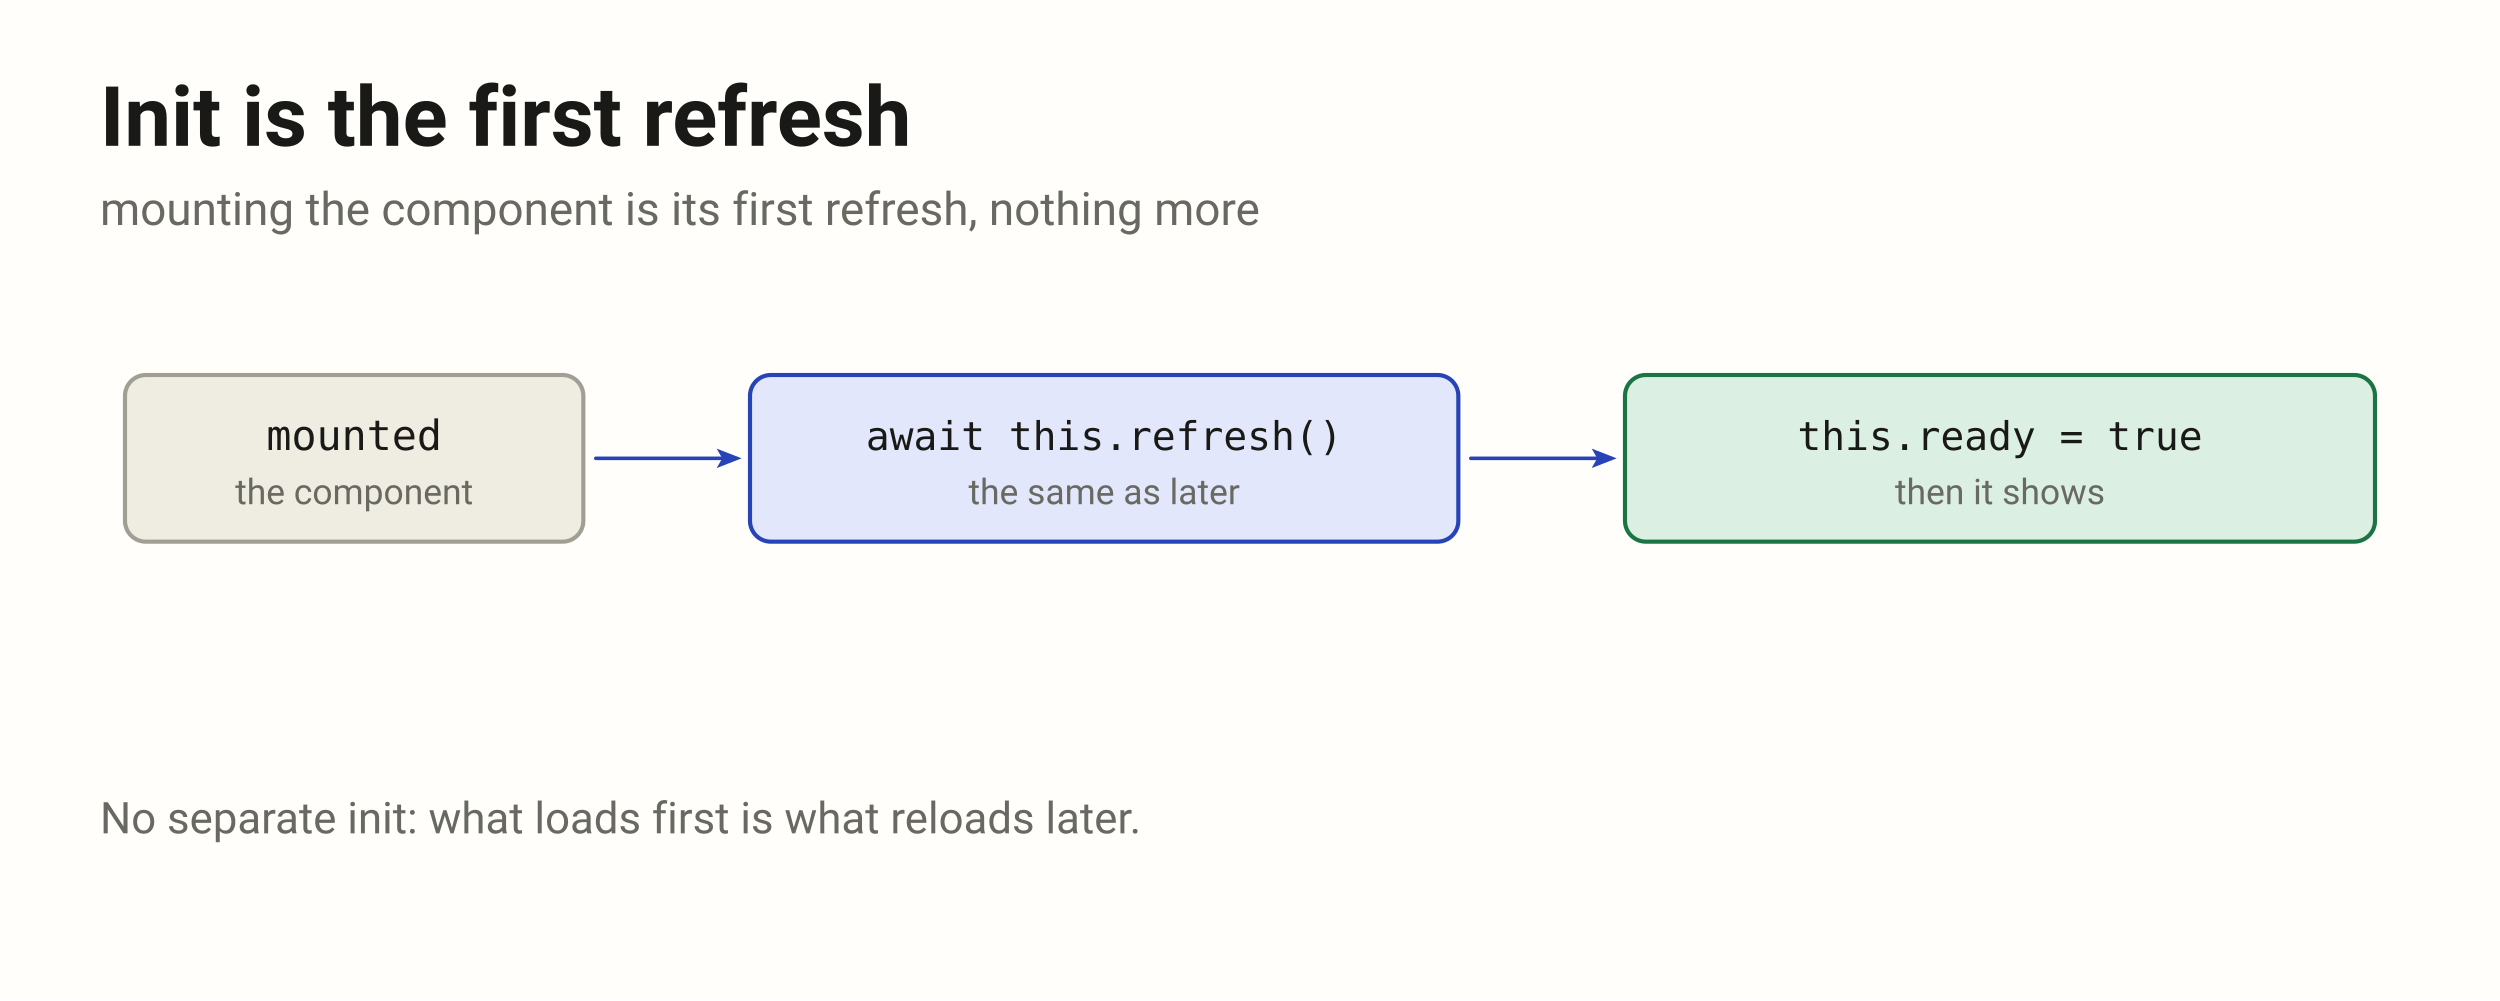
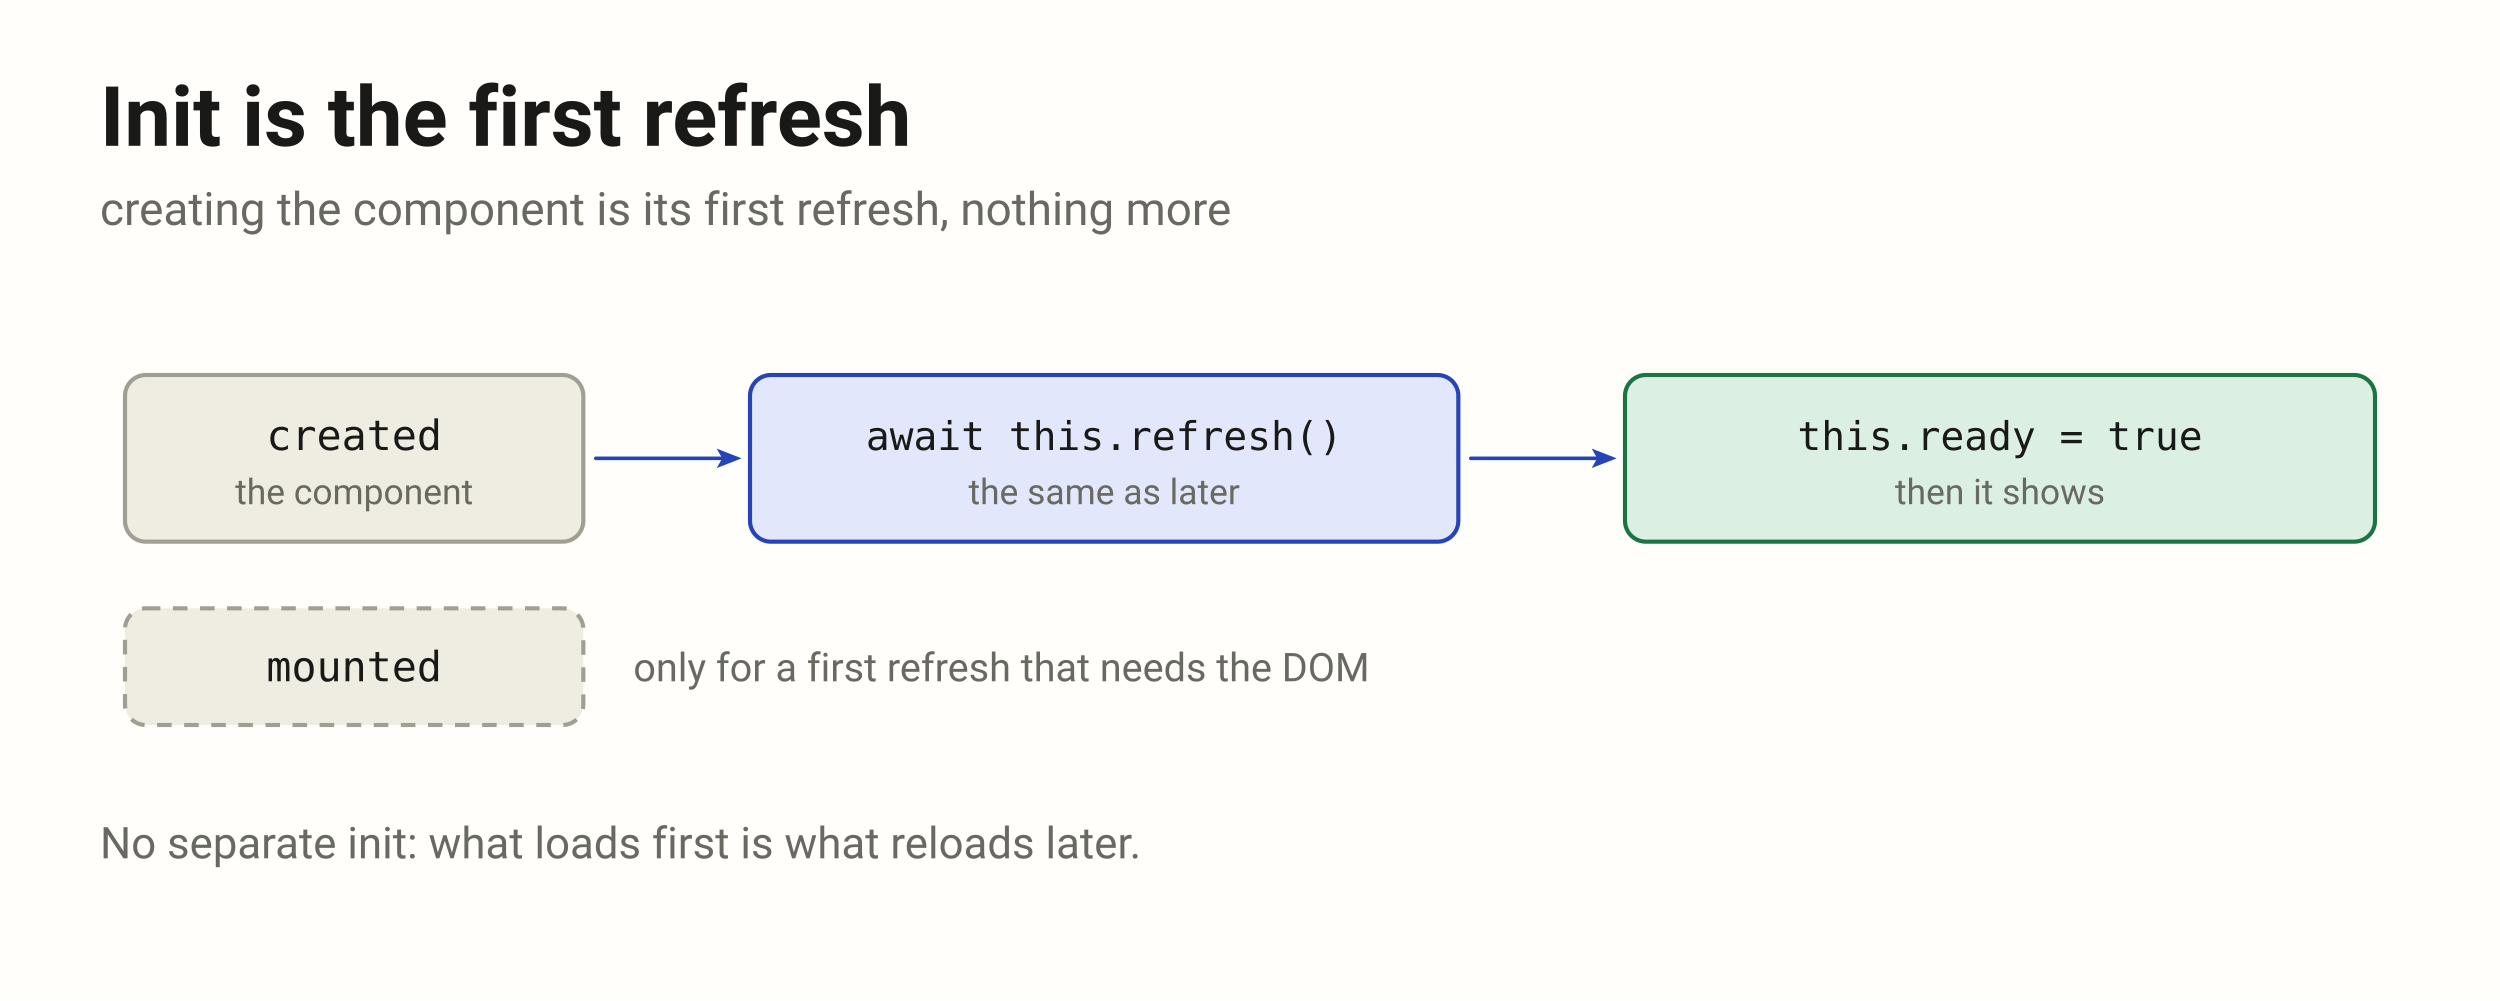
<svg xmlns="http://www.w3.org/2000/svg" width="1200" height="480" viewBox="0 0 1200 480" font-family="system-ui, -apple-system, 'Segoe UI', Roboto, sans-serif">
  <rect width="1200" height="480" fill="#fffefb" />
  <defs>
    <marker id="arrow" viewBox="0 0 12 12" refX="8" refY="6" markerUnits="userSpaceOnUse" markerWidth="16" markerHeight="16" orient="auto-start-reverse">
      <path d="M2 2.5 L11 6 L2 9.5 L4 6 z" fill="#2743b8" stroke-linejoin="round" />
    </marker>
  </defs>
  <text x="48" y="70" fill="#191a17" font-size="40" font-weight="700">Init is the first refresh</text>
-   <text x="48" y="108" fill="#686a61" font-size="22">mounting the component is its first refresh, nothing more</text>
+   <text x="48" y="108" fill="#686a61" font-size="22">creating the component is its first refresh, nothing more</text>
  <rect x="60" y="180" width="220" height="80" rx="10" fill="#efece2" stroke="#a19f93" stroke-width="2" />
-   <text x="170.0" y="216.0" fill="#191a17" font-size="20" font-family="ui-monospace, 'JetBrains Mono', Menlo, monospace" text-anchor="middle">mounted</text>
+   <text x="170.0" y="216.0" fill="#191a17" font-size="20" font-family="ui-monospace, 'JetBrains Mono', Menlo, monospace" text-anchor="middle">created</text>
  <text x="170.0" y="242.0" fill="#686a61" font-size="17" text-anchor="middle">the component</text>
  <rect x="360" y="180" width="340" height="80" rx="10" fill="#e2e7fb" stroke="#2743b8" stroke-width="2" />
  <text x="530.0" y="216.0" fill="#191a17" font-size="19" font-family="ui-monospace, 'JetBrains Mono', Menlo, monospace" text-anchor="middle">await this.refresh()</text>
  <text x="530.0" y="242.0" fill="#686a61" font-size="17" text-anchor="middle">the same as later</text>
  <rect x="780" y="180" width="360" height="80" rx="10" fill="#dcefe3" stroke="#1a7443" stroke-width="2" />
  <text x="960.0" y="216.0" fill="#191a17" font-size="19" font-family="ui-monospace, 'JetBrains Mono', Menlo, monospace" text-anchor="middle">this.ready = true</text>
  <text x="960.0" y="242.0" fill="#686a61" font-size="17" text-anchor="middle">then it shows</text>
  <line x1="286" y1="220" x2="352" y2="220" stroke="#2743b8" stroke-width="1.75" stroke-linecap="round" marker-end="url(#arrow)" />
  <line x1="706" y1="220" x2="772" y2="220" stroke="#2743b8" stroke-width="1.75" stroke-linecap="round" marker-end="url(#arrow)" />
-   <text x="48" y="400" fill="#686a61" font-size="21">No separate init: what loads first is what reloads later.</text>
+   <rect x="60" y="292" width="220" height="56" rx="10" fill="#efece2" stroke="#a19f93" stroke-width="2" stroke-dasharray="7 6" />
+   <text x="170.0" y="327.0" fill="#191a17" font-size="20" font-family="ui-monospace, 'JetBrains Mono', Menlo, monospace" text-anchor="middle">mounted</text>
+   <text x="304" y="327" fill="#686a61" font-size="19">only for a first refresh that needs the DOM</text>
+   <text x="48" y="412" fill="#686a61" font-size="21">No separate init: what loads first is what reloads later.</text>
</svg>
